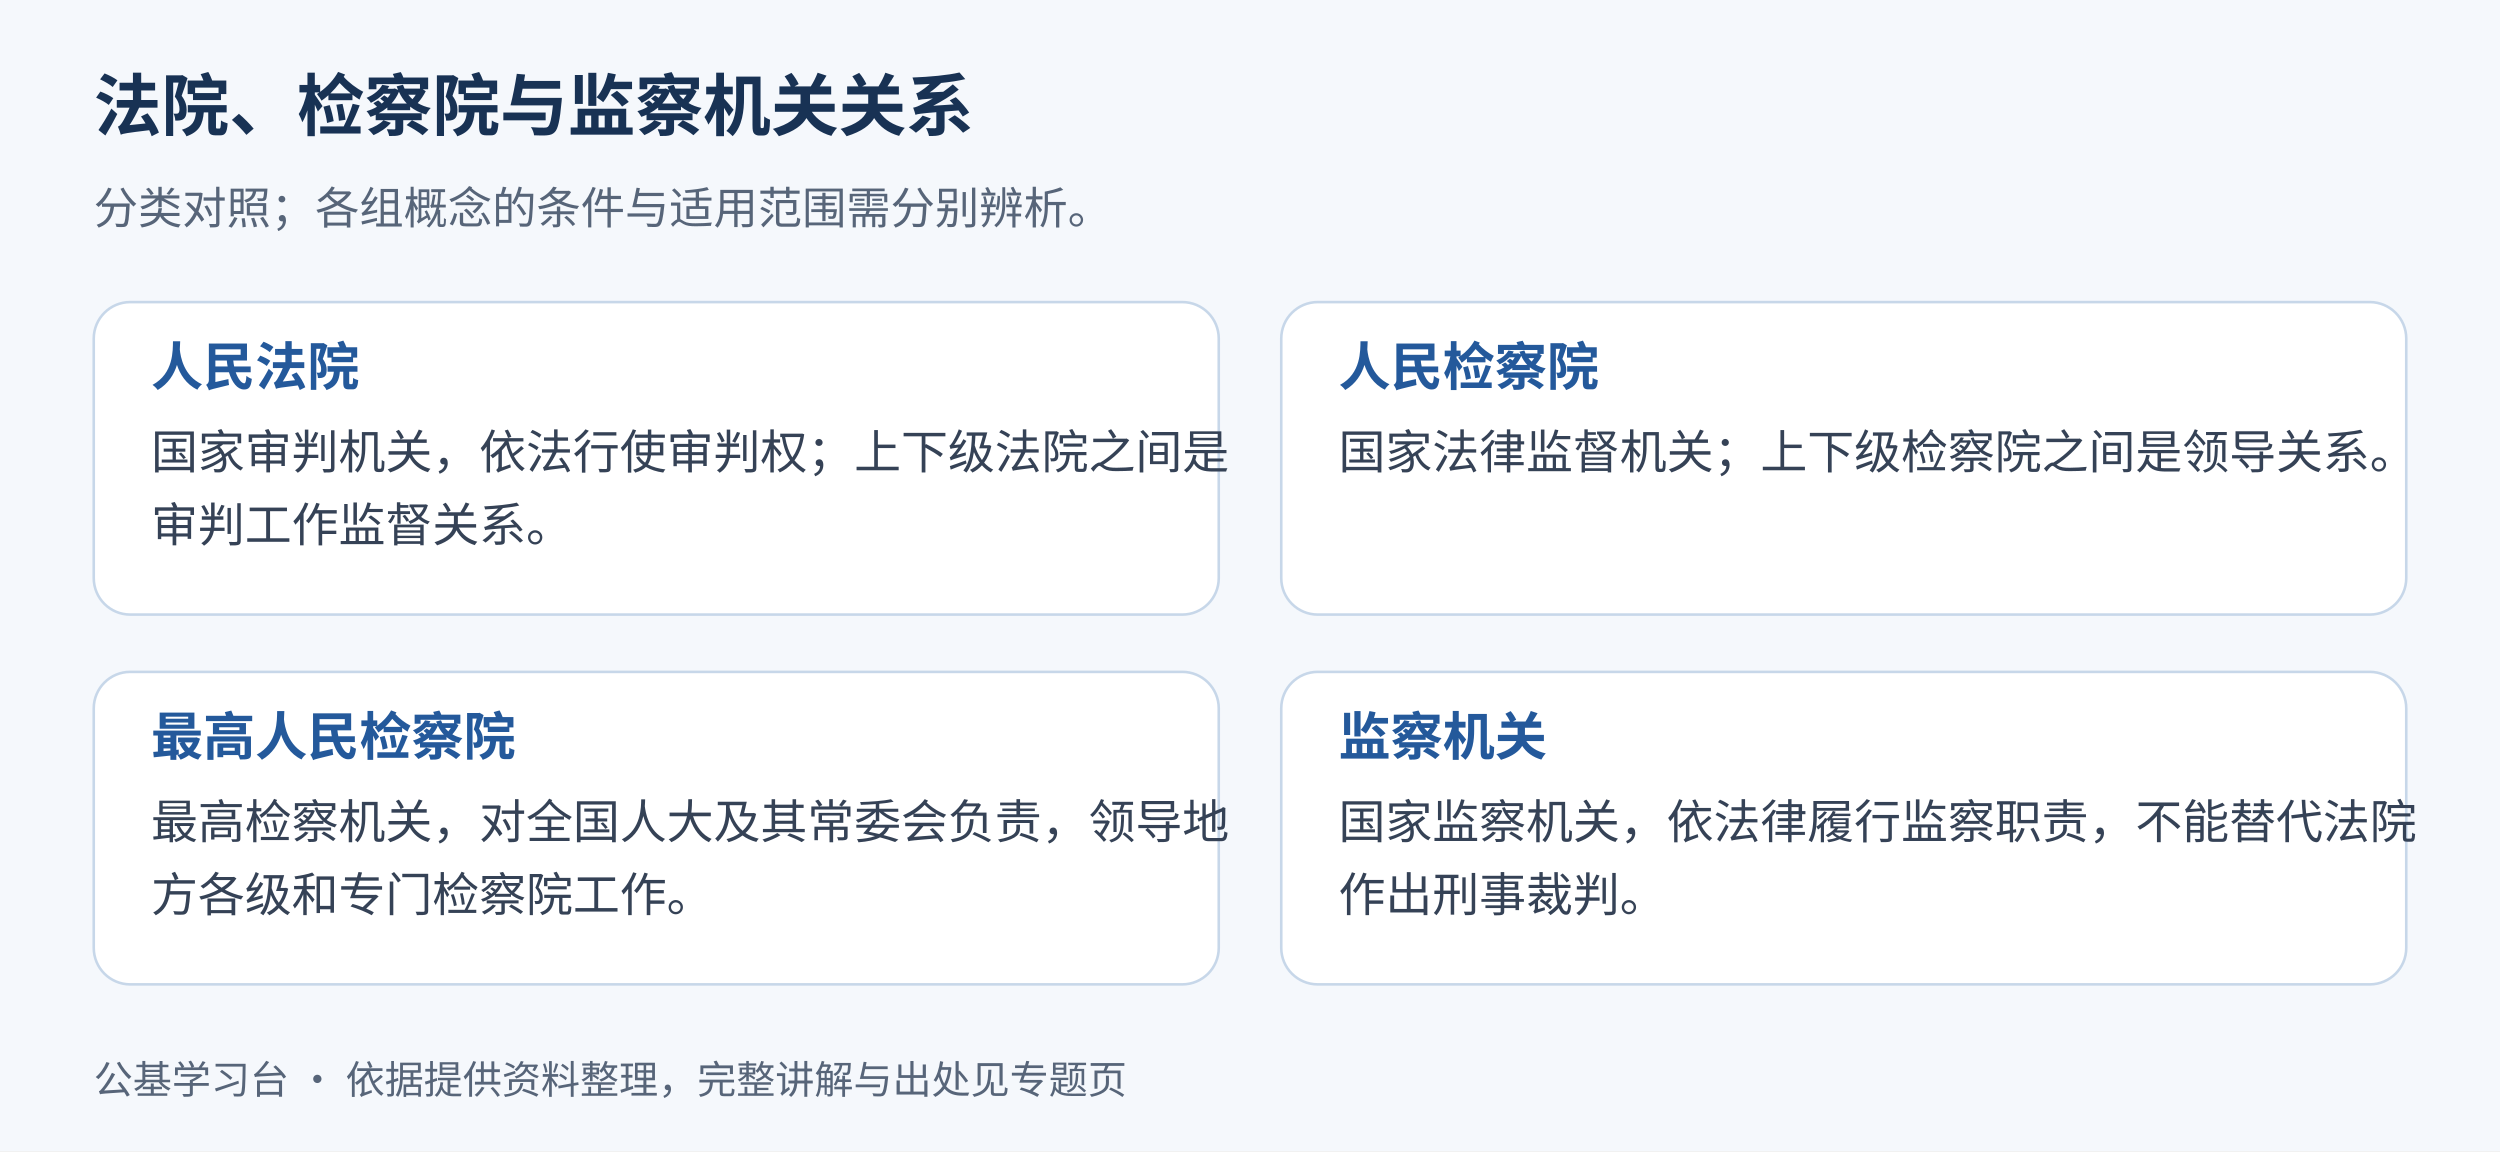
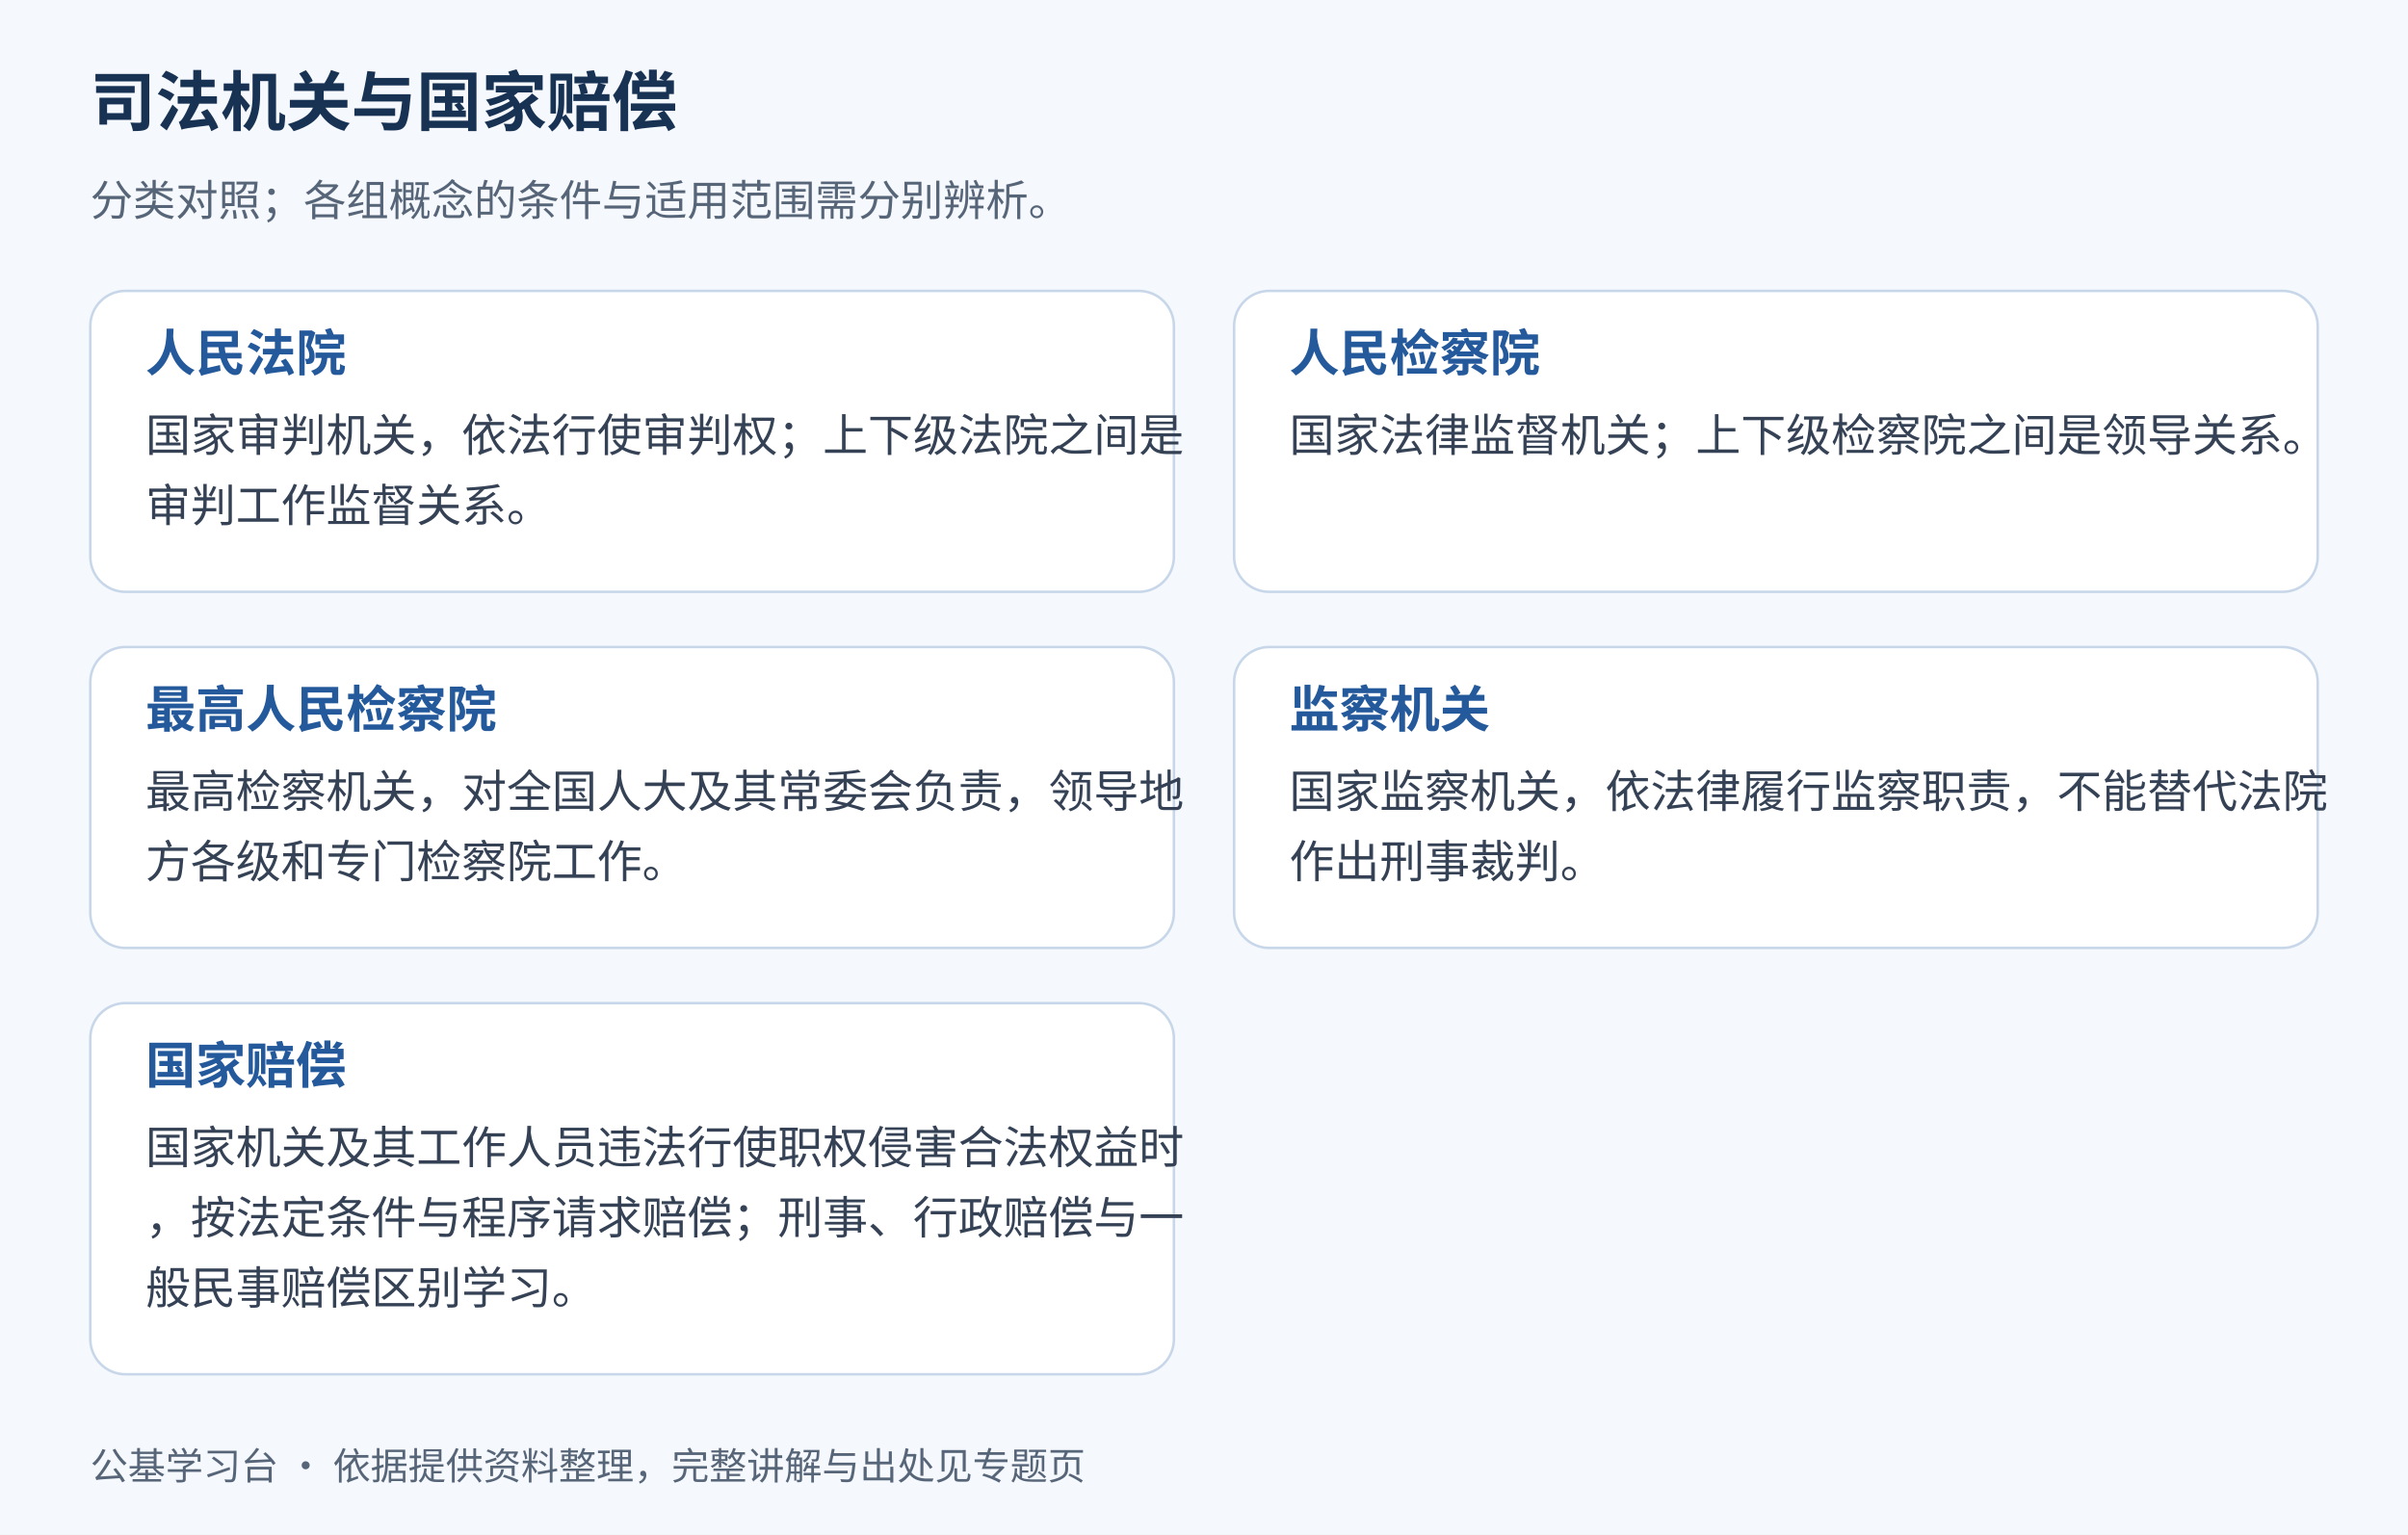
- <svg xmlns="http://www.w3.org/2000/svg" width="960" height="442" viewBox="0 0 960 442" role="img" aria-labelledby="title">
-   <rect width="960" height="442" fill="#f5f8fc" />
+ <svg xmlns="http://www.w3.org/2000/svg" width="960" height="612" viewBox="0 0 960 612" role="img" aria-labelledby="title">
+   <rect width="960" height="612" fill="#f5f8fc" />
  <g font-family="PingFang SC,Microsoft YaHei,Noto Sans CJK SC,sans-serif">
-     <text x="36" y="50" fill="#183254" font-size="26" font-weight="700">法院、检察院与监察机关关系</text>
+     <text x="36" y="50" fill="#183254" font-size="26" font-weight="700">司法机关与国家赔偿</text>
    <text x="36" y="86" fill="#576579" font-size="17">分类对照；各组概念的条件与适用范围需分别辨析。</text>
    <rect x="36" y="116" width="432" height="120" rx="14" fill="#ffffff" stroke="#c7d7e9" />
    <text x="58" y="148" fill="#24599b" font-size="20" font-weight="700">人民法院</text>
    <text x="58" y="180" fill="#354256" font-size="18">国家审判机关，依法行使审判权；上下级法院之间是</text>
    <text x="58" y="208" fill="#354256" font-size="18">审判工作监督关系。</text>
    <rect x="492" y="116" width="432" height="120" rx="14" fill="#ffffff" stroke="#c7d7e9" />
    <text x="514" y="148" fill="#24599b" font-size="20" font-weight="700">人民检察院</text>
    <text x="514" y="180" fill="#354256" font-size="18">国家法律监督机关；上下级检察院之间是领导关系。</text>
    <rect x="36" y="258" width="432" height="120" rx="14" fill="#ffffff" stroke="#c7d7e9" />
    <text x="58" y="290" fill="#24599b" font-size="20" font-weight="700">最高人民检察院</text>
    <text x="58" y="322" fill="#354256" font-size="18">最高检察机关，对全国人大及其常委会负责，领导地</text>
    <text x="58" y="350" fill="#354256" font-size="18">方各级和专门检察院工作。</text>
    <rect x="492" y="258" width="432" height="120" rx="14" fill="#ffffff" stroke="#c7d7e9" />
    <text x="514" y="290" fill="#24599b" font-size="20" font-weight="700">监察机关</text>
    <text x="514" y="322" fill="#354256" font-size="18">国家监察机关，依法律履行监察职责，不能替代法院</text>
    <text x="514" y="350" fill="#354256" font-size="18">作出刑事裁判。</text>
-     <text x="36" y="420" fill="#576579" font-size="15">公基学习台 · 依据提供资料整理，完整讲解与出处见专题页</text>
+     <rect x="36" y="400" width="432" height="148" rx="14" fill="#ffffff" stroke="#c7d7e9" />
+     <text x="58" y="432" fill="#24599b" font-size="20" font-weight="700">国家赔偿</text>
+     <text x="58" y="464" fill="#354256" font-size="18">国家机关及其工作人员违法行使职权侵害合法权益时</text>
+     <text x="58" y="492" fill="#354256" font-size="18">，按法定条件与程序请求赔偿；刑事、行政赔偿与一</text>
+     <text x="58" y="520" fill="#354256" font-size="18">般民事赔偿区别学习。</text>
+     <text x="36" y="590" fill="#576579" font-size="15">公基学习台 · 依据提供资料整理，完整讲解与出处见专题页</text>
  </g>
</svg>
